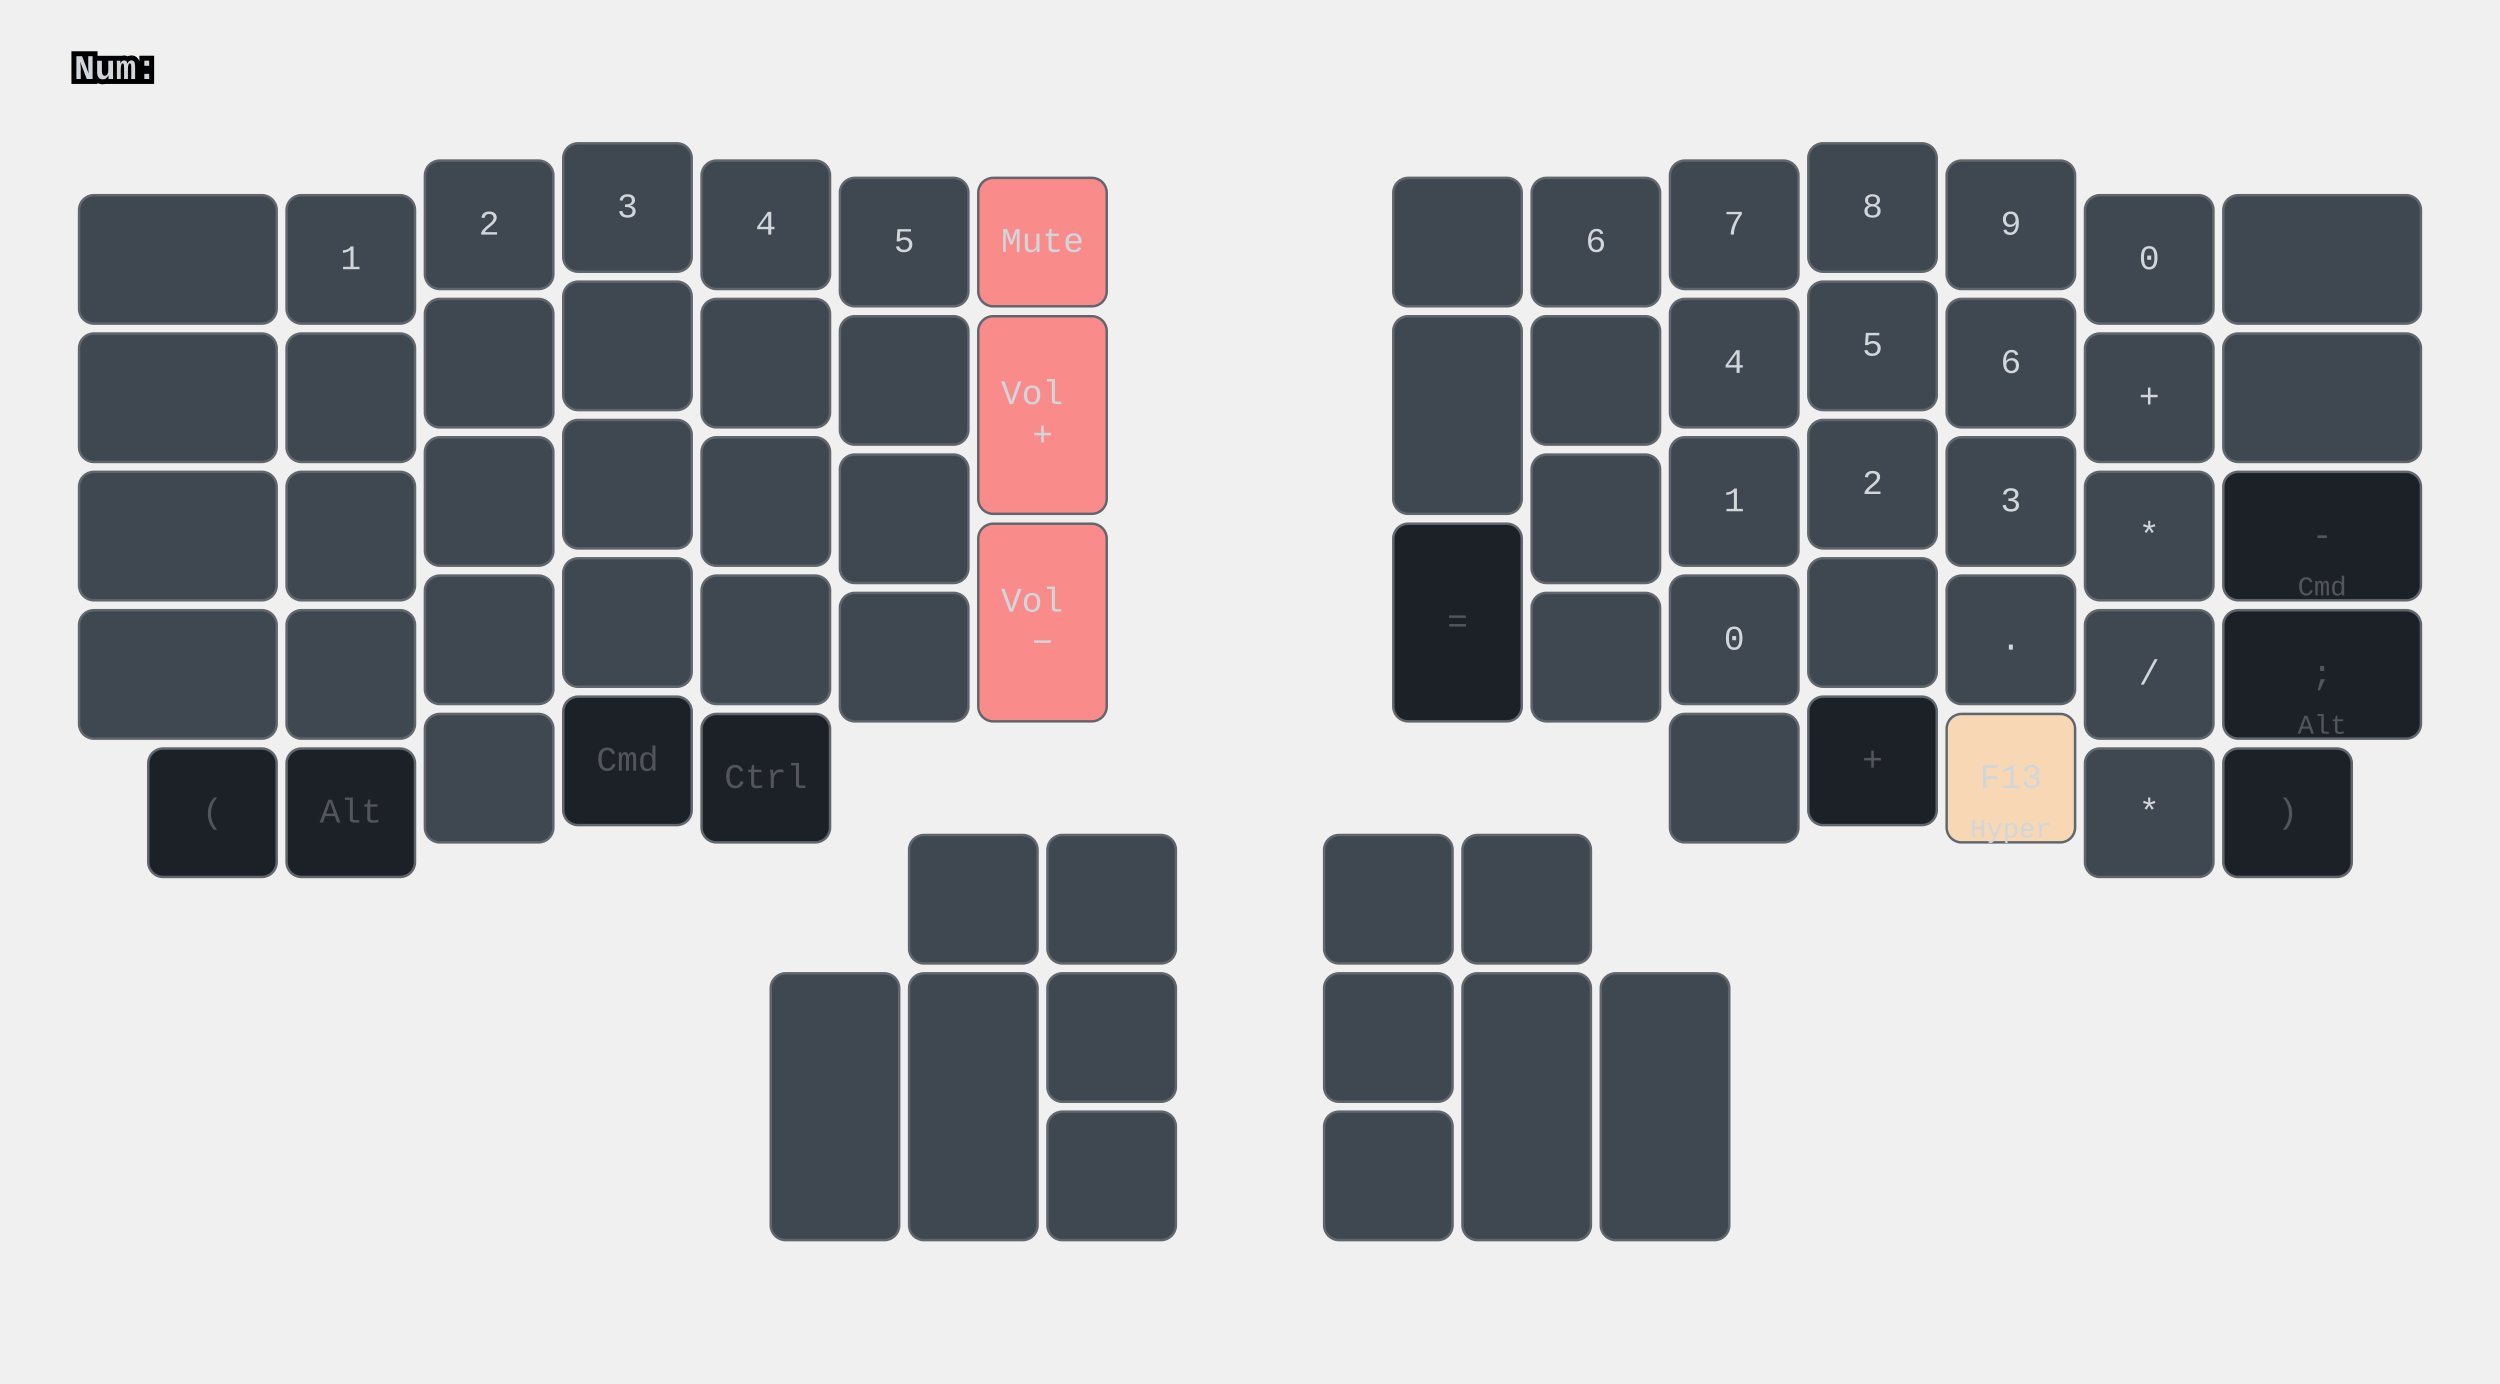
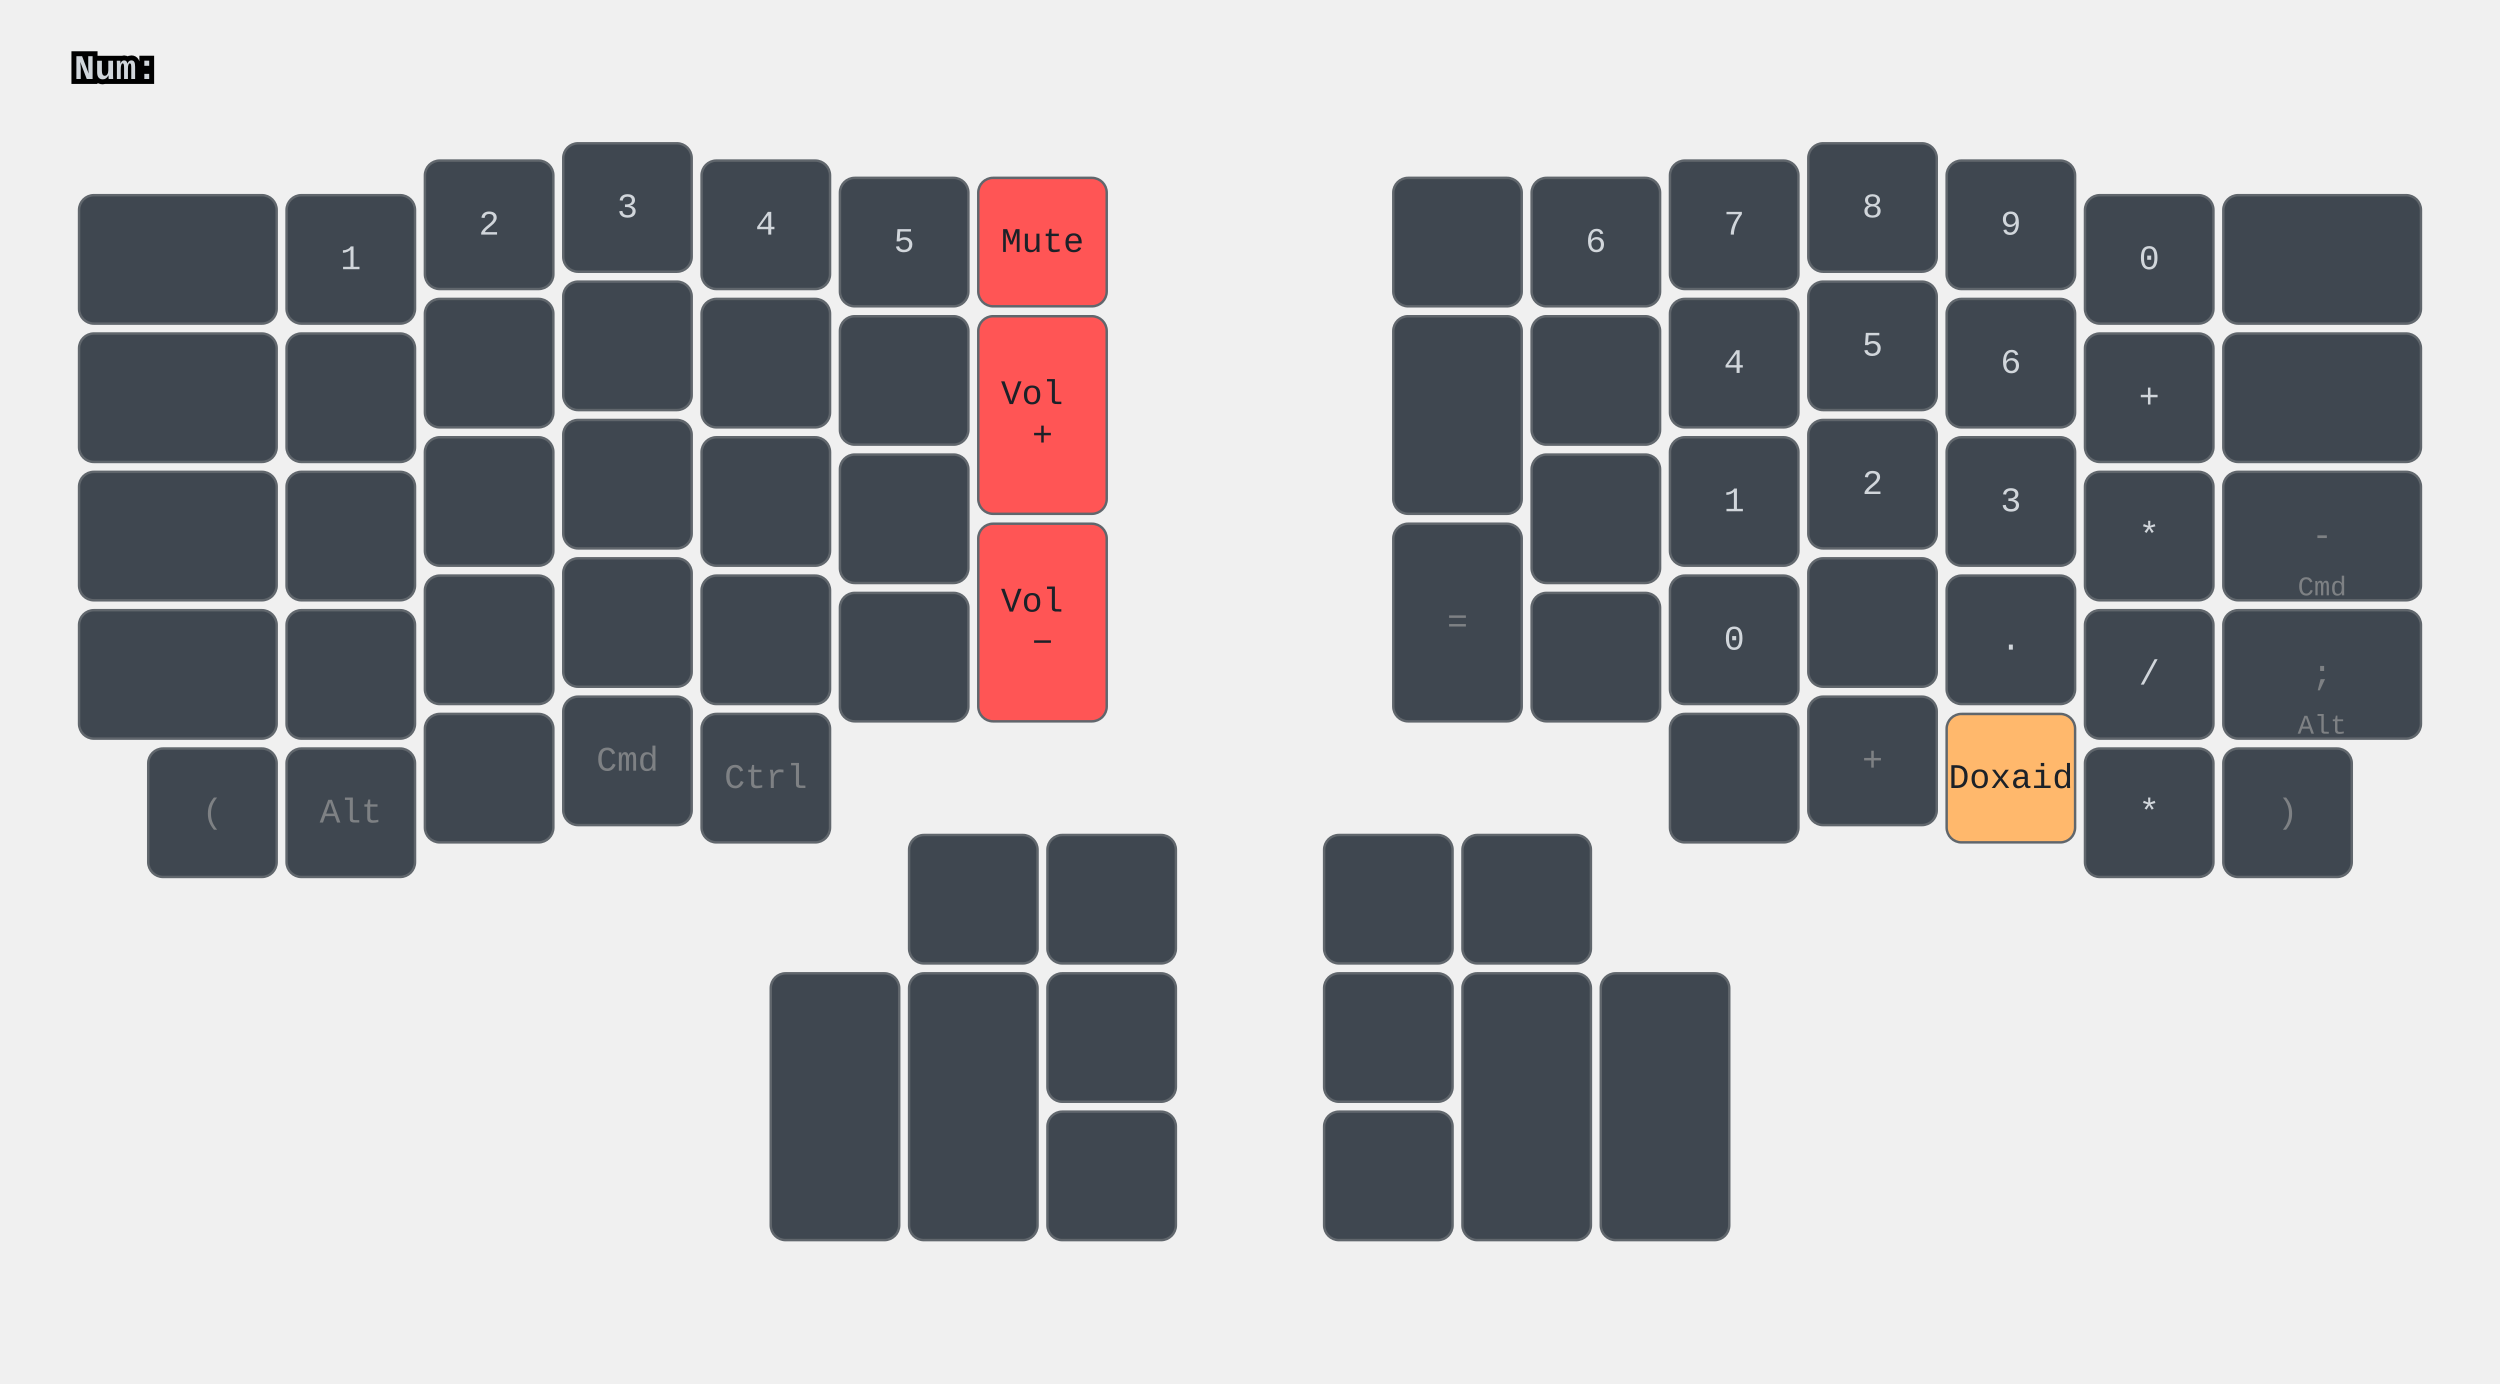
<svg xmlns="http://www.w3.org/2000/svg" width="1012" height="560" viewBox="0 0 1012 560" class="keymap">
  <style>/* inherit to force styles through use tags */
svg path {
    fill: inherit;
}

/* font and background color specifications */
svg.keymap {
    font-family: SFMono-Regular,Consolas,Liberation Mono,Menlo,monospace;
    font-size: 14px;
    font-kerning: normal;
    text-rendering: optimizeLegibility;
    fill: #24292e;
}

/* default key styling */
rect.key {
    fill: #f6f8fa;
}

rect.key, rect.combo {
    stroke: #c9cccf;
    stroke-width: 1;
}

/* default key side styling, only used is draw_key_sides is set */
rect.side {
    filter: brightness(90%);
}

/* color accent for combo boxes */
rect.combo, rect.combo-separate {
    fill: #cdf;
}

/* color accent for held keys */
rect.held, rect.combo.held {
    fill: #fdd;
}

/* color accent for ghost (optional) keys */
rect.ghost, rect.combo.ghost {
    stroke-dasharray: 4, 4;
    stroke-width: 2;
}

text {
    text-anchor: middle;
    dominant-baseline: middle;
}

/* styling for layer labels */
text.label {
    font-weight: bold;
    text-anchor: start;
    stroke: white;
    stroke-width: 4;
    paint-order: stroke;
}

/* styling for optional footer */
text.footer {
    text-anchor: end;
    dominant-baseline: auto;
    stroke: white;
    stroke-width: 4;
    paint-order: stroke;
}

/* styling for combo tap, and key non-tap label text */
text.combo, text.hold, text.shifted, text.left, text.right, text.tl, text.tr, text.bl, text.br {
    font-size: 11px;
}

text.hold, text.bl, text.br {
    text-anchor: middle;
    dominant-baseline: auto;
}

text.shifted, text.tl, text.tr {
    text-anchor: middle;
    dominant-baseline: hanging;
}

text.left, text.tl, text.bl {
    text-anchor: start;
}

text.right, text.tr, text.br {
    text-anchor: end;
}

text.layer-activator {
    text-decoration: underline;
}

/* styling for hold/shifted label text in combo box */
text.combo.hold, text.combo.shifted, text.combo.left, text.combo.right {
    font-size: 8px;
}

/* lighter symbol for transparent keys */
text.trans {
    fill: #7b7e81;
}

/* styling for combo dendrons */
path.combo {
    stroke-width: 1;
    stroke: gray;
    fill: none;
}

/* Start Tabler Icons Cleanup */
/* cannot use height/width with glyphs */
.icon-tabler &gt; path {
    fill: inherit;
    stroke: inherit;
    stroke-width: 2;
}
/* hide tabler's default box */
.icon-tabler &gt; path[stroke="none"][fill="none"] {
    visibility: hidden;
}
/* End Tabler Icons Cleanup */

svg.keymap { fill: #d1d6db; }
rect.key { fill: #3f4750; }
rect.key, rect.combo { stroke: #60666c; }
rect.combo, rect.combo-separate { fill: #1f3d7a; }
rect.held, rect.combo.held { fill: #854747; }
text.label, text.footer { stroke: black; }
text.trans { fill: #7e8184; }
path.combo { stroke: #7f7f7f; }

- rect.key.mod    { fill: rgba(255, 184, 108, 0.45); }  /* orange — modifiers */
- rect.key.layer  { fill: rgba(139, 233, 253, 0.45); }  /* cyan   — layer switches */
- rect.key.macro  { fill: rgba(189, 147, 249, 0.40); }  /* purple — macros */
- rect.key.emoji  { fill: rgba(255, 121, 198, 0.35); }  /* pink   — emoji */
- rect.key.nav    { fill: rgba(80,  250, 123, 0.35); }  /* green  — navigation/window mgmt */
- rect.key.debug  { fill: rgba(80,  250, 123, 0.35); }  /* green  — debugger (layer 2) */
- rect.key.media  { fill: rgba(255, 85,  85,  0.65); }  /* red    — media */
- rect.key.system { fill: rgba(241, 250, 140, 0.45); }  /* yellow — system / boot */
- /* Inherited (transparent) keys: darker grey than normal keys + faded
-    text so it's clear they fall through to the base layer. */
- rect.key.trans  { fill: #1c2128; }
- .key.trans text { opacity: 0.55; }
+ rect.key.mod    { fill: #ffb86c; }  /* orange — modifiers */
+ rect.key.layer  { fill: #8be9fd; }  /* cyan   — layer switches */
+ rect.key.macro  { fill: #bd93f9; }  /* purple — macros */
+ rect.key.emoji  { fill: #ff79c6; }  /* pink   — emoji */
+ rect.key.nav    { fill: #50fa7b; }  /* green  — navigation/window mgmt */
+ rect.key.debug  { fill: #50fa7b; }  /* green  — debugger (layer 2) */
+ rect.key.media  { fill: #ff5555; }  /* red    — media */
+ rect.key.system { fill: #f1fa8c; }  /* yellow — system / boot */
+ /* Coloured keys have light fills, so force dark text for legibility. */
+ .key.mod text, .key.layer text, .key.macro text, .key.emoji text,
+ .key.nav text, .key.debug text, .key.media text, .key.system text {
+     fill: #1c2128;
+ }
</style>
  <g transform="translate(30, 0)" class="layer-Num">
    <text x="0" y="28" class="label" id="Num">Num:</text>
    <g transform="translate(0, 56)">
      <g transform="translate(42, 49)" class="key keypos-0">
        <rect rx="6" ry="6" x="-40" y="-26" width="80" height="52" class="key" />
      </g>
      <g transform="translate(112, 49)" class="key keypos-1">
        <rect rx="6" ry="6" x="-26" y="-26" width="52" height="52" class="key" />
        <text x="0" y="0" class="key tap">1</text>
      </g>
      <g transform="translate(168, 35)" class="key keypos-2">
        <rect rx="6" ry="6" x="-26" y="-26" width="52" height="52" class="key" />
        <text x="0" y="0" class="key tap">2</text>
      </g>
      <g transform="translate(224, 28)" class="key keypos-3">
        <rect rx="6" ry="6" x="-26" y="-26" width="52" height="52" class="key" />
        <text x="0" y="0" class="key tap">3</text>
      </g>
      <g transform="translate(280, 35)" class="key keypos-4">
        <rect rx="6" ry="6" x="-26" y="-26" width="52" height="52" class="key" />
        <text x="0" y="0" class="key tap">4</text>
      </g>
      <g transform="translate(336, 42)" class="key keypos-5">
        <rect rx="6" ry="6" x="-26" y="-26" width="52" height="52" class="key" />
        <text x="0" y="0" class="key tap">5</text>
      </g>
      <g transform="translate(392, 42)" class="key media keypos-6">
        <rect rx="6" ry="6" x="-26" y="-26" width="52" height="52" class="key media" />
        <text x="0" y="0" class="key media tap">Mute</text>
      </g>
      <g transform="translate(560, 42)" class="key keypos-7">
        <rect rx="6" ry="6" x="-26" y="-26" width="52" height="52" class="key" />
      </g>
      <g transform="translate(616, 42)" class="key keypos-8">
        <rect rx="6" ry="6" x="-26" y="-26" width="52" height="52" class="key" />
        <text x="0" y="0" class="key tap">6</text>
      </g>
      <g transform="translate(672, 35)" class="key keypos-9">
        <rect rx="6" ry="6" x="-26" y="-26" width="52" height="52" class="key" />
        <text x="0" y="0" class="key tap">7</text>
      </g>
      <g transform="translate(728, 28)" class="key keypos-10">
        <rect rx="6" ry="6" x="-26" y="-26" width="52" height="52" class="key" />
        <text x="0" y="0" class="key tap">8</text>
      </g>
      <g transform="translate(784, 35)" class="key keypos-11">
        <rect rx="6" ry="6" x="-26" y="-26" width="52" height="52" class="key" />
        <text x="0" y="0" class="key tap">9</text>
      </g>
      <g transform="translate(840, 49)" class="key keypos-12">
        <rect rx="6" ry="6" x="-26" y="-26" width="52" height="52" class="key" />
        <text x="0" y="0" class="key tap">0</text>
      </g>
      <g transform="translate(910, 49)" class="key keypos-13">
        <rect rx="6" ry="6" x="-40" y="-26" width="80" height="52" class="key" />
      </g>
      <g transform="translate(42, 105)" class="key keypos-14">
        <rect rx="6" ry="6" x="-40" y="-26" width="80" height="52" class="key" />
      </g>
      <g transform="translate(112, 105)" class="key keypos-15">
        <rect rx="6" ry="6" x="-26" y="-26" width="52" height="52" class="key" />
      </g>
      <g transform="translate(168, 91)" class="key keypos-16">
        <rect rx="6" ry="6" x="-26" y="-26" width="52" height="52" class="key" />
      </g>
      <g transform="translate(224, 84)" class="key keypos-17">
        <rect rx="6" ry="6" x="-26" y="-26" width="52" height="52" class="key" />
      </g>
      <g transform="translate(280, 91)" class="key keypos-18">
        <rect rx="6" ry="6" x="-26" y="-26" width="52" height="52" class="key" />
      </g>
      <g transform="translate(336, 98)" class="key keypos-19">
        <rect rx="6" ry="6" x="-26" y="-26" width="52" height="52" class="key" />
      </g>
      <g transform="translate(392, 112)" class="key media keypos-20">
        <rect rx="6" ry="6" x="-26" y="-40" width="52" height="80" class="key media" />
        <text x="0" y="0" class="key media tap">
          <tspan x="0" dy="-0.6em">Vol</tspan>
          <tspan x="0" dy="1.2em">+</tspan>
        </text>
      </g>
      <g transform="translate(560, 112)" class="key keypos-21">
        <rect rx="6" ry="6" x="-26" y="-40" width="52" height="80" class="key" />
      </g>
      <g transform="translate(616, 98)" class="key keypos-22">
        <rect rx="6" ry="6" x="-26" y="-26" width="52" height="52" class="key" />
      </g>
      <g transform="translate(672, 91)" class="key keypos-23">
        <rect rx="6" ry="6" x="-26" y="-26" width="52" height="52" class="key" />
        <text x="0" y="0" class="key tap">4</text>
      </g>
      <g transform="translate(728, 84)" class="key keypos-24">
        <rect rx="6" ry="6" x="-26" y="-26" width="52" height="52" class="key" />
        <text x="0" y="0" class="key tap">5</text>
      </g>
      <g transform="translate(784, 91)" class="key keypos-25">
        <rect rx="6" ry="6" x="-26" y="-26" width="52" height="52" class="key" />
        <text x="0" y="0" class="key tap">6</text>
      </g>
      <g transform="translate(840, 105)" class="key keypos-26">
        <rect rx="6" ry="6" x="-26" y="-26" width="52" height="52" class="key" />
        <text x="0" y="0" class="key tap">+</text>
      </g>
      <g transform="translate(910, 105)" class="key keypos-27">
        <rect rx="6" ry="6" x="-40" y="-26" width="80" height="52" class="key" />
      </g>
      <g transform="translate(42, 161)" class="key keypos-28">
        <rect rx="6" ry="6" x="-40" y="-26" width="80" height="52" class="key" />
      </g>
      <g transform="translate(112, 161)" class="key keypos-29">
        <rect rx="6" ry="6" x="-26" y="-26" width="52" height="52" class="key" />
      </g>
      <g transform="translate(168, 147)" class="key keypos-30">
        <rect rx="6" ry="6" x="-26" y="-26" width="52" height="52" class="key" />
      </g>
      <g transform="translate(224, 140)" class="key keypos-31">
        <rect rx="6" ry="6" x="-26" y="-26" width="52" height="52" class="key" />
      </g>
      <g transform="translate(280, 147)" class="key keypos-32">
        <rect rx="6" ry="6" x="-26" y="-26" width="52" height="52" class="key" />
      </g>
      <g transform="translate(336, 154)" class="key keypos-33">
        <rect rx="6" ry="6" x="-26" y="-26" width="52" height="52" class="key" />
      </g>
      <g transform="translate(616, 154)" class="key keypos-34">
        <rect rx="6" ry="6" x="-26" y="-26" width="52" height="52" class="key" />
      </g>
      <g transform="translate(672, 147)" class="key keypos-35">
        <rect rx="6" ry="6" x="-26" y="-26" width="52" height="52" class="key" />
        <text x="0" y="0" class="key tap">1</text>
      </g>
      <g transform="translate(728, 140)" class="key keypos-36">
        <rect rx="6" ry="6" x="-26" y="-26" width="52" height="52" class="key" />
        <text x="0" y="0" class="key tap">2</text>
      </g>
      <g transform="translate(784, 147)" class="key keypos-37">
        <rect rx="6" ry="6" x="-26" y="-26" width="52" height="52" class="key" />
        <text x="0" y="0" class="key tap">3</text>
      </g>
      <g transform="translate(840, 161)" class="key keypos-38">
        <rect rx="6" ry="6" x="-26" y="-26" width="52" height="52" class="key" />
        <text x="0" y="0" class="key tap">*</text>
      </g>
      <g transform="translate(910, 161)" class="key trans keypos-39">
        <rect rx="6" ry="6" x="-40" y="-26" width="80" height="52" class="key trans" />
        <text x="0" y="0" class="key trans tap">-</text>
        <text x="0" y="24" class="key trans hold">Cmd</text>
      </g>
      <g transform="translate(42, 217)" class="key keypos-40">
        <rect rx="6" ry="6" x="-40" y="-26" width="80" height="52" class="key" />
      </g>
      <g transform="translate(112, 217)" class="key keypos-41">
        <rect rx="6" ry="6" x="-26" y="-26" width="52" height="52" class="key" />
      </g>
      <g transform="translate(168, 203)" class="key keypos-42">
        <rect rx="6" ry="6" x="-26" y="-26" width="52" height="52" class="key" />
      </g>
      <g transform="translate(224, 196)" class="key keypos-43">
        <rect rx="6" ry="6" x="-26" y="-26" width="52" height="52" class="key" />
      </g>
      <g transform="translate(280, 203)" class="key keypos-44">
        <rect rx="6" ry="6" x="-26" y="-26" width="52" height="52" class="key" />
      </g>
      <g transform="translate(336, 210)" class="key keypos-45">
        <rect rx="6" ry="6" x="-26" y="-26" width="52" height="52" class="key" />
      </g>
      <g transform="translate(392, 196)" class="key media keypos-46">
        <rect rx="6" ry="6" x="-26" y="-40" width="52" height="80" class="key media" />
        <text x="0" y="0" class="key media tap">
          <tspan x="0" dy="-0.6em">Vol</tspan>
          <tspan x="0" dy="1.2em">−</tspan>
        </text>
      </g>
      <g transform="translate(560, 196)" class="key trans keypos-47">
        <rect rx="6" ry="6" x="-26" y="-40" width="52" height="80" class="key trans" />
        <text x="0" y="0" class="key trans tap">=</text>
      </g>
      <g transform="translate(616, 210)" class="key keypos-48">
        <rect rx="6" ry="6" x="-26" y="-26" width="52" height="52" class="key" />
      </g>
      <g transform="translate(672, 203)" class="key keypos-49">
        <rect rx="6" ry="6" x="-26" y="-26" width="52" height="52" class="key" />
        <text x="0" y="0" class="key tap">0</text>
      </g>
      <g transform="translate(728, 196)" class="key keypos-50">
        <rect rx="6" ry="6" x="-26" y="-26" width="52" height="52" class="key" />
      </g>
      <g transform="translate(784, 203)" class="key keypos-51">
        <rect rx="6" ry="6" x="-26" y="-26" width="52" height="52" class="key" />
        <text x="0" y="0" class="key tap">.</text>
      </g>
      <g transform="translate(840, 217)" class="key keypos-52">
        <rect rx="6" ry="6" x="-26" y="-26" width="52" height="52" class="key" />
        <text x="0" y="0" class="key tap">/</text>
      </g>
      <g transform="translate(910, 217)" class="key trans keypos-53">
        <rect rx="6" ry="6" x="-40" y="-26" width="80" height="52" class="key trans" />
        <text x="0" y="0" class="key trans tap">;</text>
        <text x="0" y="24" class="key trans hold">Alt</text>
      </g>
      <g transform="translate(56, 273)" class="key trans keypos-54">
        <rect rx="6" ry="6" x="-26" y="-26" width="52" height="52" class="key trans" />
        <text x="0" y="0" class="key trans tap">(</text>
      </g>
      <g transform="translate(112, 273)" class="key trans keypos-55">
        <rect rx="6" ry="6" x="-26" y="-26" width="52" height="52" class="key trans" />
        <text x="0" y="0" class="key trans tap">Alt</text>
      </g>
      <g transform="translate(168, 259)" class="key keypos-56">
        <rect rx="6" ry="6" x="-26" y="-26" width="52" height="52" class="key" />
      </g>
      <g transform="translate(224, 252)" class="key trans keypos-57">
        <rect rx="6" ry="6" x="-26" y="-26" width="52" height="52" class="key trans" />
        <text x="0" y="0" class="key trans tap">Cmd</text>
      </g>
      <g transform="translate(280, 259)" class="key trans keypos-58">
        <rect rx="6" ry="6" x="-26" y="-26" width="52" height="52" class="key trans" />
        <text x="0" y="0" class="key trans tap">Ctrl</text>
      </g>
      <g transform="translate(672, 259)" class="key keypos-59">
        <rect rx="6" ry="6" x="-26" y="-26" width="52" height="52" class="key" />
      </g>
      <g transform="translate(728, 252)" class="key trans keypos-60">
        <rect rx="6" ry="6" x="-26" y="-26" width="52" height="52" class="key trans" />
        <text x="0" y="0" class="key trans tap">+</text>
      </g>
      <g transform="translate(784, 259)" class="key mod keypos-61">
        <rect rx="6" ry="6" x="-26" y="-26" width="52" height="52" class="key mod" />
-         <text x="0" y="0" class="key mod tap">F13</text>
-         <text x="0" y="24" class="key mod hold">Hyper</text>
+         <text x="0" y="0" class="key mod tap">Doxaid</text>
      </g>
      <g transform="translate(840, 273)" class="key keypos-62">
        <rect rx="6" ry="6" x="-26" y="-26" width="52" height="52" class="key" />
        <text x="0" y="0" class="key tap">*</text>
      </g>
      <g transform="translate(896, 273)" class="key trans keypos-63">
        <rect rx="6" ry="6" x="-26" y="-26" width="52" height="52" class="key trans" />
        <text x="0" y="0" class="key trans tap">)</text>
      </g>
      <g transform="translate(364, 308)" class="key keypos-64">
        <rect rx="6" ry="6" x="-26" y="-26" width="52" height="52" class="key" />
      </g>
      <g transform="translate(420, 308)" class="key keypos-65">
        <rect rx="6" ry="6" x="-26" y="-26" width="52" height="52" class="key" />
      </g>
      <g transform="translate(532, 308)" class="key keypos-66">
        <rect rx="6" ry="6" x="-26" y="-26" width="52" height="52" class="key" />
      </g>
      <g transform="translate(588, 308)" class="key keypos-67">
        <rect rx="6" ry="6" x="-26" y="-26" width="52" height="52" class="key" />
      </g>
      <g transform="translate(420, 364)" class="key keypos-68">
        <rect rx="6" ry="6" x="-26" y="-26" width="52" height="52" class="key" />
      </g>
      <g transform="translate(532, 364)" class="key keypos-69">
        <rect rx="6" ry="6" x="-26" y="-26" width="52" height="52" class="key" />
      </g>
      <g transform="translate(308, 392)" class="key keypos-70">
        <rect rx="6" ry="6" x="-26" y="-54" width="52" height="108" class="key" />
      </g>
      <g transform="translate(364, 392)" class="key keypos-71">
        <rect rx="6" ry="6" x="-26" y="-54" width="52" height="108" class="key" />
      </g>
      <g transform="translate(420, 420)" class="key keypos-72">
        <rect rx="6" ry="6" x="-26" y="-26" width="52" height="52" class="key" />
      </g>
      <g transform="translate(532, 420)" class="key keypos-73">
        <rect rx="6" ry="6" x="-26" y="-26" width="52" height="52" class="key" />
      </g>
      <g transform="translate(588, 392)" class="key keypos-74">
        <rect rx="6" ry="6" x="-26" y="-54" width="52" height="108" class="key" />
      </g>
      <g transform="translate(644, 392)" class="key keypos-75">
        <rect rx="6" ry="6" x="-26" y="-54" width="52" height="108" class="key" />
      </g>
    </g>
  </g>
</svg>
